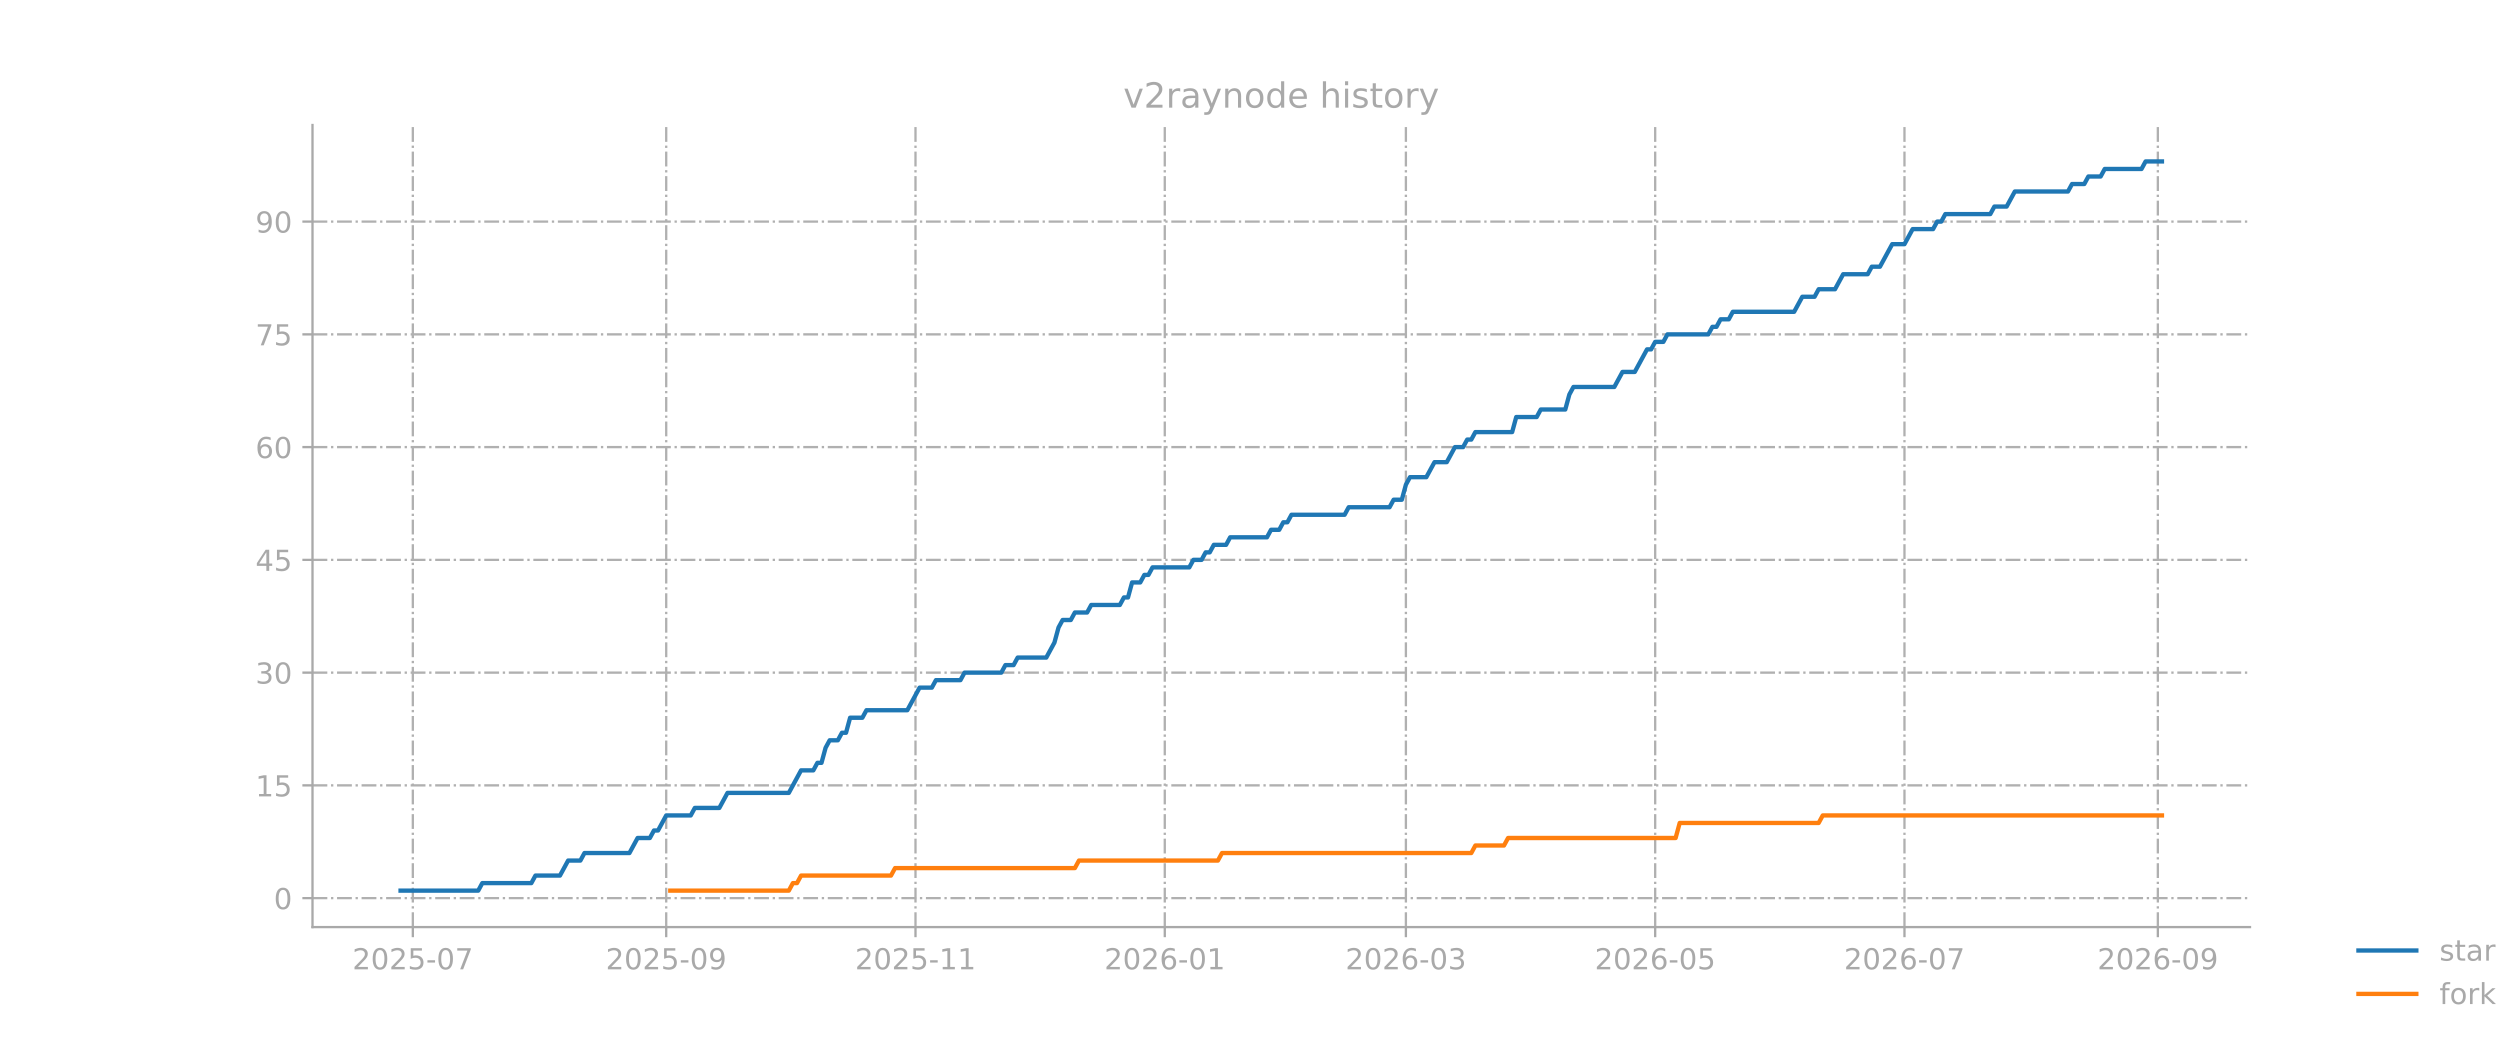
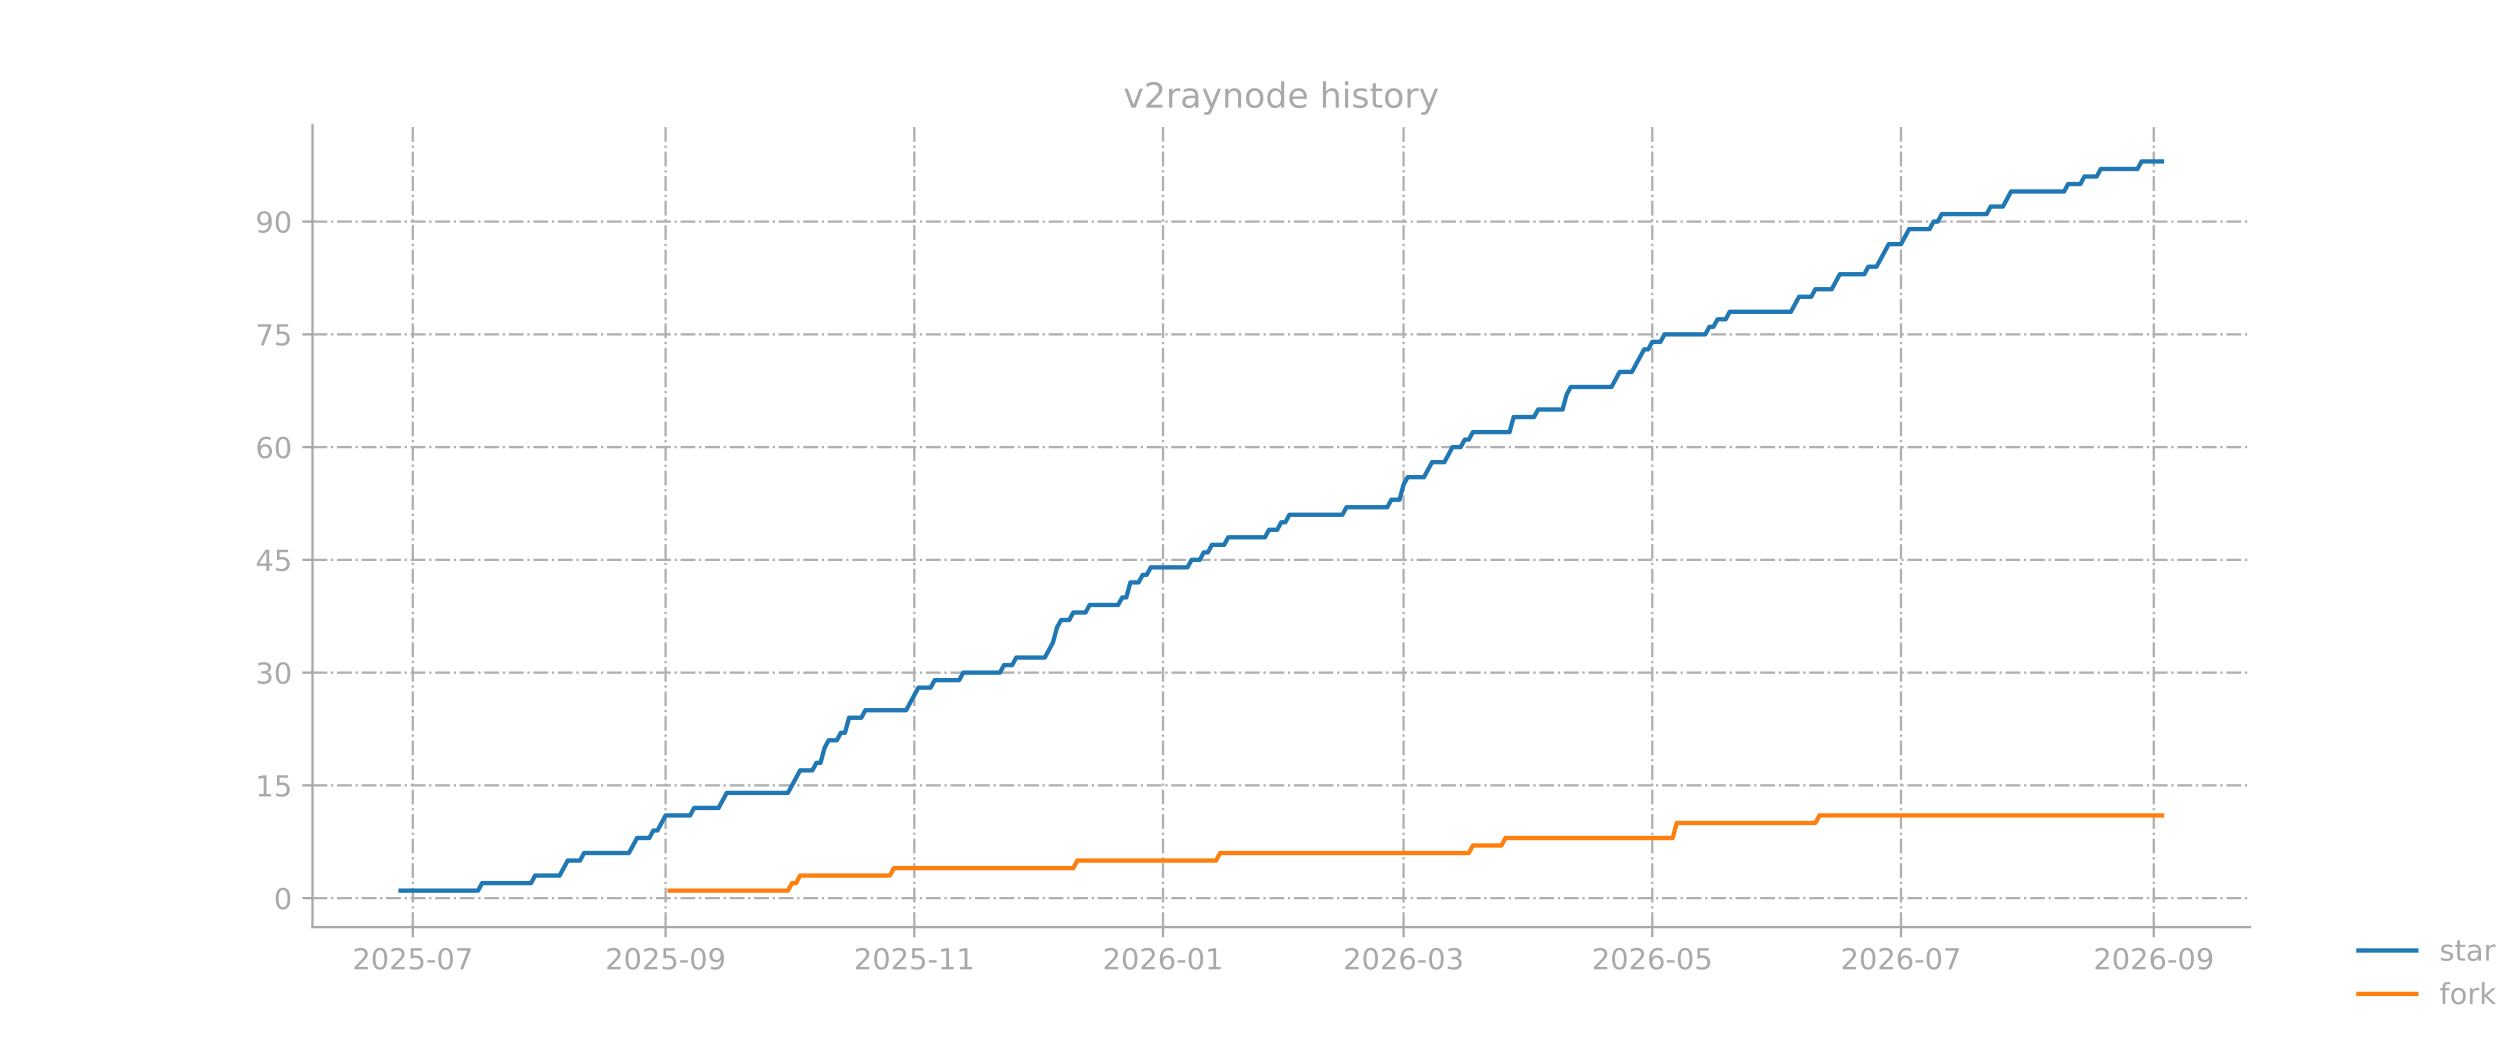
<svg xmlns="http://www.w3.org/2000/svg" xmlns:xlink="http://www.w3.org/1999/xlink" width="864pt" height="360pt" viewBox="0 0 864 360" version="1.1">
  <defs>
    <style type="text/css">*{stroke-linejoin: round; stroke-linecap: butt}</style>
  </defs>
  <g id="figure_1">
    <g id="patch_1">
      <path d="M 0 360  L 864 360  L 864 0  L 0 0  L 0 360  z " style="fill: none; opacity: 0" />
    </g>
    <g id="axes_1">
      <g id="patch_2">
        <path d="M 108 320.4  L 777.6 320.4  L 777.6 43.2  L 108 43.2  L 108 320.4  z " style="fill: none; opacity: 0" />
      </g>
      <g id="matplotlib.axis_1">
        <g id="xtick_1">
          <g id="line2d_1">
-             <path d="M 142.673 320.4  L 142.673 43.2  " clip-path="url(#p8e09c7c4e8)" style="fill: none; stroke-dasharray: 5.12,1.28,0.8,1.28; stroke-dashoffset: 0; stroke: #b0b0b0; stroke-width: 0.8" />
+             <path d="M 142.664 320.4  L 142.664 43.2  " clip-path="url(#p235f242f7b)" style="fill: none; stroke-dasharray: 5.12,1.28,0.8,1.28; stroke-dashoffset: 0; stroke: #b0b0b0; stroke-width: 0.8" />
          </g>
          <g id="line2d_2">
            <defs>
-               <path id="m0418ced5ad" d="M 0 0  L 0 3.5  " style="stroke: #a9a9a9; stroke-width: 0.8" />
+               <path id="m85b60928a5" d="M 0 0  L 0 3.5  " style="stroke: #a9a9a9; stroke-width: 0.8" />
            </defs>
            <g>
-               <use xlink:href="#m0418ced5ad" x="142.673" y="320.4" style="fill: #a9a9a9; stroke: #a9a9a9; stroke-width: 0.8" />
+               <use xlink:href="#m85b60928a5" x="142.664" y="320.4" style="fill: #a9a9a9; stroke: #a9a9a9; stroke-width: 0.8" />
            </g>
          </g>
          <g id="text_1">
-             <g style="fill: #a9a9a9" transform="translate(121.782 334.9977) scale(0.1 -0.1)">
+             <g style="fill: #a9a9a9" transform="translate(121.7722 334.9977) scale(0.1 -0.1)">
              <defs>
                <path id="DejaVuSans-15" d="M 1228 531  L 3431 531  L 3431 0  L 469 0  L 469 531  Q 828 903 1448 1529  Q 2069 2156 2228 2338  Q 2531 2678 2651 2914  Q 2772 3150 2772 3378  Q 2772 3750 2511 3984  Q 2250 4219 1831 4219  Q 1534 4219 1204 4116  Q 875 4013 500 3803  L 500 4441  Q 881 4594 1212 4672  Q 1544 4750 1819 4750  Q 2544 4750 2975 4387  Q 3406 4025 3406 3419  Q 3406 3131 3298 2873  Q 3191 2616 2906 2266  Q 2828 2175 2409 1742  Q 1991 1309 1228 531  z " transform="scale(0.015625)" />
                <path id="DejaVuSans-13" d="M 2034 4250  Q 1547 4250 1301 3770  Q 1056 3291 1056 2328  Q 1056 1369 1301 889  Q 1547 409 2034 409  Q 2525 409 2770 889  Q 3016 1369 3016 2328  Q 3016 3291 2770 3770  Q 2525 4250 2034 4250  z M 2034 4750  Q 2819 4750 3233 4129  Q 3647 3509 3647 2328  Q 3647 1150 3233 529  Q 2819 -91 2034 -91  Q 1250 -91 836 529  Q 422 1150 422 2328  Q 422 3509 836 4129  Q 1250 4750 2034 4750  z " transform="scale(0.015625)" />
                <path id="DejaVuSans-18" d="M 691 4666  L 3169 4666  L 3169 4134  L 1269 4134  L 1269 2991  Q 1406 3038 1543 3061  Q 1681 3084 1819 3084  Q 2600 3084 3056 2656  Q 3513 2228 3513 1497  Q 3513 744 3044 326  Q 2575 -91 1722 -91  Q 1428 -91 1123 -41  Q 819 9 494 109  L 494 744  Q 775 591 1075 516  Q 1375 441 1709 441  Q 2250 441 2565 725  Q 2881 1009 2881 1497  Q 2881 1984 2565 2268  Q 2250 2553 1709 2553  Q 1456 2553 1204 2497  Q 953 2441 691 2322  L 691 4666  z " transform="scale(0.015625)" />
                <path id="DejaVuSans-10" d="M 313 2009  L 1997 2009  L 1997 1497  L 313 1497  L 313 2009  z " transform="scale(0.015625)" />
                <path id="DejaVuSans-1a" d="M 525 4666  L 3525 4666  L 3525 4397  L 1831 0  L 1172 0  L 2766 4134  L 525 4134  L 525 4666  z " transform="scale(0.015625)" />
              </defs>
              <use xlink:href="#DejaVuSans-15" />
              <use xlink:href="#DejaVuSans-13" transform="translate(63.625 0)" />
              <use xlink:href="#DejaVuSans-15" transform="translate(127.25 0)" />
              <use xlink:href="#DejaVuSans-18" transform="translate(190.875 0)" />
              <use xlink:href="#DejaVuSans-10" transform="translate(254.5 0)" />
              <use xlink:href="#DejaVuSans-13" transform="translate(290.5781 0)" />
              <use xlink:href="#DejaVuSans-1a" transform="translate(354.2031 0)" />
            </g>
          </g>
        </g>
        <g id="xtick_2">
          <g id="line2d_3">
-             <path d="M 230.24 320.4  L 230.24 43.2  " clip-path="url(#p8e09c7c4e8)" style="fill: none; stroke-dasharray: 5.12,1.28,0.8,1.28; stroke-dashoffset: 0; stroke: #b0b0b0; stroke-width: 0.8" />
+             <path d="M 230.027 320.4  L 230.027 43.2  " clip-path="url(#p235f242f7b)" style="fill: none; stroke-dasharray: 5.12,1.28,0.8,1.28; stroke-dashoffset: 0; stroke: #b0b0b0; stroke-width: 0.8" />
          </g>
          <g id="line2d_4">
            <g>
-               <use xlink:href="#m0418ced5ad" x="230.24" y="320.4" style="fill: #a9a9a9; stroke: #a9a9a9; stroke-width: 0.8" />
+               <use xlink:href="#m85b60928a5" x="230.027" y="320.4" style="fill: #a9a9a9; stroke: #a9a9a9; stroke-width: 0.8" />
            </g>
          </g>
          <g id="text_2">
-             <g style="fill: #a9a9a9" transform="translate(209.3484 334.9977) scale(0.1 -0.1)">
+             <g style="fill: #a9a9a9" transform="translate(209.1359 334.9977) scale(0.1 -0.1)">
              <defs>
                <path id="DejaVuSans-1c" d="M 703 97  L 703 672  Q 941 559 1184 500  Q 1428 441 1663 441  Q 2288 441 2617 861  Q 2947 1281 2994 2138  Q 2813 1869 2534 1725  Q 2256 1581 1919 1581  Q 1219 1581 811 2004  Q 403 2428 403 3163  Q 403 3881 828 4315  Q 1253 4750 1959 4750  Q 2769 4750 3195 4129  Q 3622 3509 3622 2328  Q 3622 1225 3098 567  Q 2575 -91 1691 -91  Q 1453 -91 1209 -44  Q 966 3 703 97  z M 1959 2075  Q 2384 2075 2632 2365  Q 2881 2656 2881 3163  Q 2881 3666 2632 3958  Q 2384 4250 1959 4250  Q 1534 4250 1286 3958  Q 1038 3666 1038 3163  Q 1038 2656 1286 2365  Q 1534 2075 1959 2075  z " transform="scale(0.015625)" />
              </defs>
              <use xlink:href="#DejaVuSans-15" />
              <use xlink:href="#DejaVuSans-13" transform="translate(63.625 0)" />
              <use xlink:href="#DejaVuSans-15" transform="translate(127.25 0)" />
              <use xlink:href="#DejaVuSans-18" transform="translate(190.875 0)" />
              <use xlink:href="#DejaVuSans-10" transform="translate(254.5 0)" />
              <use xlink:href="#DejaVuSans-13" transform="translate(290.5781 0)" />
              <use xlink:href="#DejaVuSans-1c" transform="translate(354.2031 0)" />
            </g>
          </g>
        </g>
        <g id="xtick_3">
          <g id="line2d_5">
-             <path d="M 316.394 320.4  L 316.394 43.2  " clip-path="url(#p8e09c7c4e8)" style="fill: none; stroke-dasharray: 5.12,1.28,0.8,1.28; stroke-dashoffset: 0; stroke: #b0b0b0; stroke-width: 0.8" />
+             <path d="M 315.982 320.4  L 315.982 43.2  " clip-path="url(#p235f242f7b)" style="fill: none; stroke-dasharray: 5.12,1.28,0.8,1.28; stroke-dashoffset: 0; stroke: #b0b0b0; stroke-width: 0.8" />
          </g>
          <g id="line2d_6">
            <g>
-               <use xlink:href="#m0418ced5ad" x="316.394" y="320.4" style="fill: #a9a9a9; stroke: #a9a9a9; stroke-width: 0.8" />
+               <use xlink:href="#m85b60928a5" x="315.982" y="320.4" style="fill: #a9a9a9; stroke: #a9a9a9; stroke-width: 0.8" />
            </g>
          </g>
          <g id="text_3">
-             <g style="fill: #a9a9a9" transform="translate(295.5023 334.9977) scale(0.1 -0.1)">
+             <g style="fill: #a9a9a9" transform="translate(295.0904 334.9977) scale(0.1 -0.1)">
              <defs>
                <path id="DejaVuSans-14" d="M 794 531  L 1825 531  L 1825 4091  L 703 3866  L 703 4441  L 1819 4666  L 2450 4666  L 2450 531  L 3481 531  L 3481 0  L 794 0  L 794 531  z " transform="scale(0.015625)" />
              </defs>
              <use xlink:href="#DejaVuSans-15" />
              <use xlink:href="#DejaVuSans-13" transform="translate(63.625 0)" />
              <use xlink:href="#DejaVuSans-15" transform="translate(127.25 0)" />
              <use xlink:href="#DejaVuSans-18" transform="translate(190.875 0)" />
              <use xlink:href="#DejaVuSans-10" transform="translate(254.5 0)" />
              <use xlink:href="#DejaVuSans-14" transform="translate(290.5781 0)" />
              <use xlink:href="#DejaVuSans-14" transform="translate(354.2031 0)" />
            </g>
          </g>
        </g>
        <g id="xtick_4">
          <g id="line2d_7">
-             <path d="M 402.548 320.4  L 402.548 43.2  " clip-path="url(#p8e09c7c4e8)" style="fill: none; stroke-dasharray: 5.12,1.28,0.8,1.28; stroke-dashoffset: 0; stroke: #b0b0b0; stroke-width: 0.8" />
+             <path d="M 401.936 320.4  L 401.936 43.2  " clip-path="url(#p235f242f7b)" style="fill: none; stroke-dasharray: 5.12,1.28,0.8,1.28; stroke-dashoffset: 0; stroke: #b0b0b0; stroke-width: 0.8" />
          </g>
          <g id="line2d_8">
            <g>
-               <use xlink:href="#m0418ced5ad" x="402.548" y="320.4" style="fill: #a9a9a9; stroke: #a9a9a9; stroke-width: 0.8" />
+               <use xlink:href="#m85b60928a5" x="401.936" y="320.4" style="fill: #a9a9a9; stroke: #a9a9a9; stroke-width: 0.8" />
            </g>
          </g>
          <g id="text_4">
-             <g style="fill: #a9a9a9" transform="translate(381.6563 334.9977) scale(0.1 -0.1)">
+             <g style="fill: #a9a9a9" transform="translate(381.045 334.9977) scale(0.1 -0.1)">
              <defs>
                <path id="DejaVuSans-19" d="M 2113 2584  Q 1688 2584 1439 2293  Q 1191 2003 1191 1497  Q 1191 994 1439 701  Q 1688 409 2113 409  Q 2538 409 2786 701  Q 3034 994 3034 1497  Q 3034 2003 2786 2293  Q 2538 2584 2113 2584  z M 3366 4563  L 3366 3988  Q 3128 4100 2886 4159  Q 2644 4219 2406 4219  Q 1781 4219 1451 3797  Q 1122 3375 1075 2522  Q 1259 2794 1537 2939  Q 1816 3084 2150 3084  Q 2853 3084 3261 2657  Q 3669 2231 3669 1497  Q 3669 778 3244 343  Q 2819 -91 2113 -91  Q 1303 -91 875 529  Q 447 1150 447 2328  Q 447 3434 972 4092  Q 1497 4750 2381 4750  Q 2619 4750 2861 4703  Q 3103 4656 3366 4563  z " transform="scale(0.015625)" />
              </defs>
              <use xlink:href="#DejaVuSans-15" />
              <use xlink:href="#DejaVuSans-13" transform="translate(63.625 0)" />
              <use xlink:href="#DejaVuSans-15" transform="translate(127.25 0)" />
              <use xlink:href="#DejaVuSans-19" transform="translate(190.875 0)" />
              <use xlink:href="#DejaVuSans-10" transform="translate(254.5 0)" />
              <use xlink:href="#DejaVuSans-13" transform="translate(290.5781 0)" />
              <use xlink:href="#DejaVuSans-14" transform="translate(354.2031 0)" />
            </g>
          </g>
        </g>
        <g id="xtick_5">
          <g id="line2d_9">
-             <path d="M 485.877 320.4  L 485.877 43.2  " clip-path="url(#p8e09c7c4e8)" style="fill: none; stroke-dasharray: 5.12,1.28,0.8,1.28; stroke-dashoffset: 0; stroke: #b0b0b0; stroke-width: 0.8" />
+             <path d="M 485.073 320.4  L 485.073 43.2  " clip-path="url(#p235f242f7b)" style="fill: none; stroke-dasharray: 5.12,1.28,0.8,1.28; stroke-dashoffset: 0; stroke: #b0b0b0; stroke-width: 0.8" />
          </g>
          <g id="line2d_10">
            <g>
-               <use xlink:href="#m0418ced5ad" x="485.877" y="320.4" style="fill: #a9a9a9; stroke: #a9a9a9; stroke-width: 0.8" />
+               <use xlink:href="#m85b60928a5" x="485.073" y="320.4" style="fill: #a9a9a9; stroke: #a9a9a9; stroke-width: 0.8" />
            </g>
          </g>
          <g id="text_5">
-             <g style="fill: #a9a9a9" transform="translate(464.9856 334.9977) scale(0.1 -0.1)">
+             <g style="fill: #a9a9a9" transform="translate(464.1813 334.9977) scale(0.1 -0.1)">
              <defs>
                <path id="DejaVuSans-16" d="M 2597 2516  Q 3050 2419 3304 2112  Q 3559 1806 3559 1356  Q 3559 666 3084 287  Q 2609 -91 1734 -91  Q 1441 -91 1130 -33  Q 819 25 488 141  L 488 750  Q 750 597 1062 519  Q 1375 441 1716 441  Q 2309 441 2620 675  Q 2931 909 2931 1356  Q 2931 1769 2642 2001  Q 2353 2234 1838 2234  L 1294 2234  L 1294 2753  L 1863 2753  Q 2328 2753 2575 2939  Q 2822 3125 2822 3475  Q 2822 3834 2567 4026  Q 2313 4219 1838 4219  Q 1578 4219 1281 4162  Q 984 4106 628 3988  L 628 4550  Q 988 4650 1302 4700  Q 1616 4750 1894 4750  Q 2613 4750 3031 4423  Q 3450 4097 3450 3541  Q 3450 3153 3228 2886  Q 3006 2619 2597 2516  z " transform="scale(0.015625)" />
              </defs>
              <use xlink:href="#DejaVuSans-15" />
              <use xlink:href="#DejaVuSans-13" transform="translate(63.625 0)" />
              <use xlink:href="#DejaVuSans-15" transform="translate(127.25 0)" />
              <use xlink:href="#DejaVuSans-19" transform="translate(190.875 0)" />
              <use xlink:href="#DejaVuSans-10" transform="translate(254.5 0)" />
              <use xlink:href="#DejaVuSans-13" transform="translate(290.5781 0)" />
              <use xlink:href="#DejaVuSans-16" transform="translate(354.2031 0)" />
            </g>
          </g>
        </g>
        <g id="xtick_6">
          <g id="line2d_11">
-             <path d="M 572.031 320.4  L 572.031 43.2  " clip-path="url(#p8e09c7c4e8)" style="fill: none; stroke-dasharray: 5.12,1.28,0.8,1.28; stroke-dashoffset: 0; stroke: #b0b0b0; stroke-width: 0.8" />
+             <path d="M 571.027 320.4  L 571.027 43.2  " clip-path="url(#p235f242f7b)" style="fill: none; stroke-dasharray: 5.12,1.28,0.8,1.28; stroke-dashoffset: 0; stroke: #b0b0b0; stroke-width: 0.8" />
          </g>
          <g id="line2d_12">
            <g>
-               <use xlink:href="#m0418ced5ad" x="572.031" y="320.4" style="fill: #a9a9a9; stroke: #a9a9a9; stroke-width: 0.8" />
+               <use xlink:href="#m85b60928a5" x="571.027" y="320.4" style="fill: #a9a9a9; stroke: #a9a9a9; stroke-width: 0.8" />
            </g>
          </g>
          <g id="text_6">
-             <g style="fill: #a9a9a9" transform="translate(551.1396 334.9977) scale(0.1 -0.1)">
+             <g style="fill: #a9a9a9" transform="translate(550.1359 334.9977) scale(0.1 -0.1)">
              <use xlink:href="#DejaVuSans-15" />
              <use xlink:href="#DejaVuSans-13" transform="translate(63.625 0)" />
              <use xlink:href="#DejaVuSans-15" transform="translate(127.25 0)" />
              <use xlink:href="#DejaVuSans-19" transform="translate(190.875 0)" />
              <use xlink:href="#DejaVuSans-10" transform="translate(254.5 0)" />
              <use xlink:href="#DejaVuSans-13" transform="translate(290.5781 0)" />
              <use xlink:href="#DejaVuSans-18" transform="translate(354.2031 0)" />
            </g>
          </g>
        </g>
        <g id="xtick_7">
          <g id="line2d_13">
-             <path d="M 658.185 320.4  L 658.185 43.2  " clip-path="url(#p8e09c7c4e8)" style="fill: none; stroke-dasharray: 5.12,1.28,0.8,1.28; stroke-dashoffset: 0; stroke: #b0b0b0; stroke-width: 0.8" />
+             <path d="M 656.982 320.4  L 656.982 43.2  " clip-path="url(#p235f242f7b)" style="fill: none; stroke-dasharray: 5.12,1.28,0.8,1.28; stroke-dashoffset: 0; stroke: #b0b0b0; stroke-width: 0.8" />
          </g>
          <g id="line2d_14">
            <g>
-               <use xlink:href="#m0418ced5ad" x="658.185" y="320.4" style="fill: #a9a9a9; stroke: #a9a9a9; stroke-width: 0.8" />
+               <use xlink:href="#m85b60928a5" x="656.982" y="320.4" style="fill: #a9a9a9; stroke: #a9a9a9; stroke-width: 0.8" />
            </g>
          </g>
          <g id="text_7">
-             <g style="fill: #a9a9a9" transform="translate(637.2935 334.9977) scale(0.1 -0.1)">
+             <g style="fill: #a9a9a9" transform="translate(636.0904 334.9977) scale(0.1 -0.1)">
              <use xlink:href="#DejaVuSans-15" />
              <use xlink:href="#DejaVuSans-13" transform="translate(63.625 0)" />
              <use xlink:href="#DejaVuSans-15" transform="translate(127.25 0)" />
              <use xlink:href="#DejaVuSans-19" transform="translate(190.875 0)" />
              <use xlink:href="#DejaVuSans-10" transform="translate(254.5 0)" />
              <use xlink:href="#DejaVuSans-13" transform="translate(290.5781 0)" />
              <use xlink:href="#DejaVuSans-1a" transform="translate(354.2031 0)" />
            </g>
          </g>
        </g>
        <g id="xtick_8">
          <g id="line2d_15">
-             <path d="M 745.751 320.4  L 745.751 43.2  " clip-path="url(#p8e09c7c4e8)" style="fill: none; stroke-dasharray: 5.12,1.28,0.8,1.28; stroke-dashoffset: 0; stroke: #b0b0b0; stroke-width: 0.8" />
+             <path d="M 744.345 320.4  L 744.345 43.2  " clip-path="url(#p235f242f7b)" style="fill: none; stroke-dasharray: 5.12,1.28,0.8,1.28; stroke-dashoffset: 0; stroke: #b0b0b0; stroke-width: 0.8" />
          </g>
          <g id="line2d_16">
            <g>
-               <use xlink:href="#m0418ced5ad" x="745.751" y="320.4" style="fill: #a9a9a9; stroke: #a9a9a9; stroke-width: 0.8" />
+               <use xlink:href="#m85b60928a5" x="744.345" y="320.4" style="fill: #a9a9a9; stroke: #a9a9a9; stroke-width: 0.8" />
            </g>
          </g>
          <g id="text_8">
-             <g style="fill: #a9a9a9" transform="translate(724.8599 334.9977) scale(0.1 -0.1)">
+             <g style="fill: #a9a9a9" transform="translate(723.454 334.9977) scale(0.1 -0.1)">
              <use xlink:href="#DejaVuSans-15" />
              <use xlink:href="#DejaVuSans-13" transform="translate(63.625 0)" />
              <use xlink:href="#DejaVuSans-15" transform="translate(127.25 0)" />
              <use xlink:href="#DejaVuSans-19" transform="translate(190.875 0)" />
              <use xlink:href="#DejaVuSans-10" transform="translate(254.5 0)" />
              <use xlink:href="#DejaVuSans-13" transform="translate(290.5781 0)" />
              <use xlink:href="#DejaVuSans-1c" transform="translate(354.2031 0)" />
            </g>
          </g>
        </g>
      </g>
      <g id="matplotlib.axis_2">
        <g id="ytick_1">
          <g id="line2d_17">
-             <path d="M 108 310.398  L 777.6 310.398  " clip-path="url(#p8e09c7c4e8)" style="fill: none; stroke-dasharray: 5.12,1.28,0.8,1.28; stroke-dashoffset: 0; stroke: #b0b0b0; stroke-width: 0.8" />
+             <path d="M 108 310.398  L 777.6 310.398  " clip-path="url(#p235f242f7b)" style="fill: none; stroke-dasharray: 5.12,1.28,0.8,1.28; stroke-dashoffset: 0; stroke: #b0b0b0; stroke-width: 0.8" />
          </g>
          <g id="line2d_18">
            <defs>
-               <path id="mcb810e36c4" d="M 0 0  L -3.5 0  " style="stroke: #a9a9a9; stroke-width: 0.8" />
+               <path id="me2b3b39e5b" d="M 0 0  L -3.5 0  " style="stroke: #a9a9a9; stroke-width: 0.8" />
            </defs>
            <g>
-               <use xlink:href="#mcb810e36c4" x="108" y="310.398" style="fill: #a9a9a9; stroke: #a9a9a9; stroke-width: 0.8" />
+               <use xlink:href="#me2b3b39e5b" x="108" y="310.398" style="fill: #a9a9a9; stroke: #a9a9a9; stroke-width: 0.8" />
            </g>
          </g>
          <g id="text_9">
            <g style="fill: #a9a9a9" transform="translate(94.6375 314.1968) scale(0.1 -0.1)">
              <use xlink:href="#DejaVuSans-13" />
            </g>
          </g>
        </g>
        <g id="ytick_2">
          <g id="line2d_19">
-             <path d="M 108 271.429  L 777.6 271.429  " clip-path="url(#p8e09c7c4e8)" style="fill: none; stroke-dasharray: 5.12,1.28,0.8,1.28; stroke-dashoffset: 0; stroke: #b0b0b0; stroke-width: 0.8" />
+             <path d="M 108 271.429  L 777.6 271.429  " clip-path="url(#p235f242f7b)" style="fill: none; stroke-dasharray: 5.12,1.28,0.8,1.28; stroke-dashoffset: 0; stroke: #b0b0b0; stroke-width: 0.8" />
          </g>
          <g id="line2d_20">
            <g>
-               <use xlink:href="#mcb810e36c4" x="108" y="271.429" style="fill: #a9a9a9; stroke: #a9a9a9; stroke-width: 0.8" />
+               <use xlink:href="#me2b3b39e5b" x="108" y="271.429" style="fill: #a9a9a9; stroke: #a9a9a9; stroke-width: 0.8" />
            </g>
          </g>
          <g id="text_10">
            <g style="fill: #a9a9a9" transform="translate(88.275 275.2277) scale(0.1 -0.1)">
              <use xlink:href="#DejaVuSans-14" />
              <use xlink:href="#DejaVuSans-18" transform="translate(63.625 0)" />
            </g>
          </g>
        </g>
        <g id="ytick_3">
          <g id="line2d_21">
-             <path d="M 108 232.46  L 777.6 232.46  " clip-path="url(#p8e09c7c4e8)" style="fill: none; stroke-dasharray: 5.12,1.28,0.8,1.28; stroke-dashoffset: 0; stroke: #b0b0b0; stroke-width: 0.8" />
+             <path d="M 108 232.46  L 777.6 232.46  " clip-path="url(#p235f242f7b)" style="fill: none; stroke-dasharray: 5.12,1.28,0.8,1.28; stroke-dashoffset: 0; stroke: #b0b0b0; stroke-width: 0.8" />
          </g>
          <g id="line2d_22">
            <g>
-               <use xlink:href="#mcb810e36c4" x="108" y="232.46" style="fill: #a9a9a9; stroke: #a9a9a9; stroke-width: 0.8" />
+               <use xlink:href="#me2b3b39e5b" x="108" y="232.46" style="fill: #a9a9a9; stroke: #a9a9a9; stroke-width: 0.8" />
            </g>
          </g>
          <g id="text_11">
            <g style="fill: #a9a9a9" transform="translate(88.275 236.2586) scale(0.1 -0.1)">
              <use xlink:href="#DejaVuSans-16" />
              <use xlink:href="#DejaVuSans-13" transform="translate(63.625 0)" />
            </g>
          </g>
        </g>
        <g id="ytick_4">
          <g id="line2d_23">
-             <path d="M 108 193.491  L 777.6 193.491  " clip-path="url(#p8e09c7c4e8)" style="fill: none; stroke-dasharray: 5.12,1.28,0.8,1.28; stroke-dashoffset: 0; stroke: #b0b0b0; stroke-width: 0.8" />
+             <path d="M 108 193.491  L 777.6 193.491  " clip-path="url(#p235f242f7b)" style="fill: none; stroke-dasharray: 5.12,1.28,0.8,1.28; stroke-dashoffset: 0; stroke: #b0b0b0; stroke-width: 0.8" />
          </g>
          <g id="line2d_24">
            <g>
-               <use xlink:href="#mcb810e36c4" x="108" y="193.491" style="fill: #a9a9a9; stroke: #a9a9a9; stroke-width: 0.8" />
+               <use xlink:href="#me2b3b39e5b" x="108" y="193.491" style="fill: #a9a9a9; stroke: #a9a9a9; stroke-width: 0.8" />
            </g>
          </g>
          <g id="text_12">
            <g style="fill: #a9a9a9" transform="translate(88.275 197.2895) scale(0.1 -0.1)">
              <defs>
                <path id="DejaVuSans-17" d="M 2419 4116  L 825 1625  L 2419 1625  L 2419 4116  z M 2253 4666  L 3047 4666  L 3047 1625  L 3713 1625  L 3713 1100  L 3047 1100  L 3047 0  L 2419 0  L 2419 1100  L 313 1100  L 313 1709  L 2253 4666  z " transform="scale(0.015625)" />
              </defs>
              <use xlink:href="#DejaVuSans-17" />
              <use xlink:href="#DejaVuSans-18" transform="translate(63.625 0)" />
            </g>
          </g>
        </g>
        <g id="ytick_5">
          <g id="line2d_25">
-             <path d="M 108 154.522  L 777.6 154.522  " clip-path="url(#p8e09c7c4e8)" style="fill: none; stroke-dasharray: 5.12,1.28,0.8,1.28; stroke-dashoffset: 0; stroke: #b0b0b0; stroke-width: 0.8" />
+             <path d="M 108 154.522  L 777.6 154.522  " clip-path="url(#p235f242f7b)" style="fill: none; stroke-dasharray: 5.12,1.28,0.8,1.28; stroke-dashoffset: 0; stroke: #b0b0b0; stroke-width: 0.8" />
          </g>
          <g id="line2d_26">
            <g>
-               <use xlink:href="#mcb810e36c4" x="108" y="154.522" style="fill: #a9a9a9; stroke: #a9a9a9; stroke-width: 0.8" />
+               <use xlink:href="#me2b3b39e5b" x="108" y="154.522" style="fill: #a9a9a9; stroke: #a9a9a9; stroke-width: 0.8" />
            </g>
          </g>
          <g id="text_13">
            <g style="fill: #a9a9a9" transform="translate(88.275 158.3205) scale(0.1 -0.1)">
              <use xlink:href="#DejaVuSans-19" />
              <use xlink:href="#DejaVuSans-13" transform="translate(63.625 0)" />
            </g>
          </g>
        </g>
        <g id="ytick_6">
          <g id="line2d_27">
-             <path d="M 108 115.553  L 777.6 115.553  " clip-path="url(#p8e09c7c4e8)" style="fill: none; stroke-dasharray: 5.12,1.28,0.8,1.28; stroke-dashoffset: 0; stroke: #b0b0b0; stroke-width: 0.8" />
+             <path d="M 108 115.553  L 777.6 115.553  " clip-path="url(#p235f242f7b)" style="fill: none; stroke-dasharray: 5.12,1.28,0.8,1.28; stroke-dashoffset: 0; stroke: #b0b0b0; stroke-width: 0.8" />
          </g>
          <g id="line2d_28">
            <g>
-               <use xlink:href="#mcb810e36c4" x="108" y="115.553" style="fill: #a9a9a9; stroke: #a9a9a9; stroke-width: 0.8" />
+               <use xlink:href="#me2b3b39e5b" x="108" y="115.553" style="fill: #a9a9a9; stroke: #a9a9a9; stroke-width: 0.8" />
            </g>
          </g>
          <g id="text_14">
            <g style="fill: #a9a9a9" transform="translate(88.275 119.3514) scale(0.1 -0.1)">
              <use xlink:href="#DejaVuSans-1a" />
              <use xlink:href="#DejaVuSans-18" transform="translate(63.625 0)" />
            </g>
          </g>
        </g>
        <g id="ytick_7">
          <g id="line2d_29">
-             <path d="M 108 76.584  L 777.6 76.584  " clip-path="url(#p8e09c7c4e8)" style="fill: none; stroke-dasharray: 5.12,1.28,0.8,1.28; stroke-dashoffset: 0; stroke: #b0b0b0; stroke-width: 0.8" />
+             <path d="M 108 76.584  L 777.6 76.584  " clip-path="url(#p235f242f7b)" style="fill: none; stroke-dasharray: 5.12,1.28,0.8,1.28; stroke-dashoffset: 0; stroke: #b0b0b0; stroke-width: 0.8" />
          </g>
          <g id="line2d_30">
            <g>
-               <use xlink:href="#mcb810e36c4" x="108" y="76.584" style="fill: #a9a9a9; stroke: #a9a9a9; stroke-width: 0.8" />
+               <use xlink:href="#me2b3b39e5b" x="108" y="76.584" style="fill: #a9a9a9; stroke: #a9a9a9; stroke-width: 0.8" />
            </g>
          </g>
          <g id="text_15">
            <g style="fill: #a9a9a9" transform="translate(88.275 80.38233) scale(0.1 -0.1)">
              <use xlink:href="#DejaVuSans-1c" />
              <use xlink:href="#DejaVuSans-13" transform="translate(63.625 0)" />
            </g>
          </g>
        </g>
      </g>
      <g id="line2d_31">
-         <path d="M 138.436 307.8  L 165.271 307.8  L 166.684 305.202  L 183.632 305.202  L 185.044 302.604  L 193.518 302.604  L 196.343 297.408  L 200.58 297.408  L 201.993 294.81  L 217.529 294.81  L 220.353 289.614  L 224.59 289.614  L 226.003 287.016  L 227.415 287.016  L 230.24 281.821  L 238.714 281.821  L 240.126 279.223  L 248.6 279.223  L 251.425 274.027  L 272.611 274.027  L 276.848 266.233  L 281.085 266.233  L 282.497 263.635  L 283.909 263.635  L 285.322 258.439  L 286.734 255.841  L 289.559 255.841  L 290.971 253.243  L 292.384 253.243  L 293.796 248.047  L 298.033 248.047  L 299.445 245.449  L 313.569 245.449  L 317.806 237.656  L 322.043 237.656  L 323.456 235.058  L 331.93 235.058  L 333.342 232.46  L 346.053 232.46  L 347.466 229.862  L 350.29 229.862  L 351.703 227.264  L 361.589 227.264  L 364.414 222.068  L 365.826 216.872  L 367.239 214.274  L 370.063 214.274  L 371.476 211.676  L 375.713 211.676  L 377.125 209.078  L 387.012 209.078  L 388.424 206.48  L 389.836 206.48  L 391.249 201.285  L 394.074 201.285  L 395.486 198.687  L 396.898 198.687  L 398.311 196.089  L 411.022 196.089  L 412.434 193.491  L 415.259 193.491  L 416.671 190.893  L 418.084 190.893  L 419.496 188.295  L 423.733 188.295  L 425.145 185.697  L 437.857 185.697  L 439.269 183.099  L 442.094 183.099  L 443.506 180.501  L 444.919 180.501  L 446.331 177.903  L 464.692 177.903  L 466.104 175.305  L 480.228 175.305  L 481.64 172.707  L 484.465 172.707  L 485.877 167.511  L 487.289 164.913  L 492.939 164.913  L 495.764 159.718  L 500.001 159.718  L 502.825 154.522  L 505.65 154.522  L 507.062 151.924  L 508.475 151.924  L 509.887 149.326  L 522.598 149.326  L 524.011 144.13  L 531.073 144.13  L 532.485 141.532  L 540.959 141.532  L 542.371 136.336  L 543.784 133.738  L 557.907 133.738  L 560.732 128.542  L 564.969 128.542  L 569.206 120.748  L 570.619 120.748  L 572.031 118.151  L 574.856 118.151  L 576.268 115.553  L 590.392 115.553  L 591.804 112.955  L 593.216 112.955  L 594.629 110.357  L 597.453 110.357  L 598.866 107.759  L 620.051 107.759  L 622.876 102.563  L 627.113 102.563  L 628.525 99.965  L 634.175 99.965  L 637 94.769  L 645.474 94.769  L 646.886 92.171  L 649.711 92.171  L 653.948 84.377  L 658.185 84.377  L 661.01 79.181  L 668.071 79.181  L 669.484 76.584  L 670.896 76.584  L 672.309 73.986  L 687.845 73.986  L 689.257 71.388  L 693.494 71.388  L 696.319 66.192  L 714.679 66.192  L 716.092 63.594  L 720.329 63.594  L 721.741 60.996  L 725.978 60.996  L 727.391 58.398  L 740.102 58.398  L 741.514 55.8  L 747.164 55.8  L 747.164 55.8  " clip-path="url(#p8e09c7c4e8)" style="fill: none; stroke: #1f77b4; stroke-width: 1.5; stroke-linecap: square" />
+         <path d="M 138.436 307.8  L 165.209 307.8  L 166.618 305.202  L 183.527 305.202  L 184.936 302.604  L 193.391 302.604  L 196.209 297.408  L 200.436 297.408  L 201.845 294.81  L 217.345 294.81  L 220.164 289.614  L 224.391 289.614  L 225.8 287.016  L 227.209 287.016  L 230.027 281.821  L 238.482 281.821  L 239.891 279.223  L 248.345 279.223  L 251.164 274.027  L 272.3 274.027  L 276.527 266.233  L 280.755 266.233  L 282.164 263.635  L 283.573 263.635  L 284.982 258.439  L 286.391 255.841  L 289.209 255.841  L 290.618 253.243  L 292.027 253.243  L 293.436 248.047  L 297.664 248.047  L 299.073 245.449  L 313.164 245.449  L 317.391 237.656  L 321.618 237.656  L 323.027 235.058  L 331.482 235.058  L 332.891 232.46  L 345.573 232.46  L 346.982 229.862  L 349.8 229.862  L 351.209 227.264  L 361.073 227.264  L 363.891 222.068  L 365.3 216.872  L 366.709 214.274  L 369.527 214.274  L 370.936 211.676  L 375.164 211.676  L 376.573 209.078  L 386.436 209.078  L 387.845 206.48  L 389.255 206.48  L 390.664 201.285  L 393.482 201.285  L 394.891 198.687  L 396.3 198.687  L 397.709 196.089  L 410.391 196.089  L 411.8 193.491  L 414.618 193.491  L 416.027 190.893  L 417.436 190.893  L 418.845 188.295  L 423.073 188.295  L 424.482 185.697  L 437.164 185.697  L 438.573 183.099  L 441.391 183.099  L 442.8 180.501  L 444.209 180.501  L 445.618 177.903  L 463.936 177.903  L 465.345 175.305  L 479.436 175.305  L 480.845 172.707  L 483.664 172.707  L 485.073 167.511  L 486.482 164.913  L 492.118 164.913  L 494.936 159.718  L 499.164 159.718  L 501.982 154.522  L 504.8 154.522  L 506.209 151.924  L 507.618 151.924  L 509.027 149.326  L 521.709 149.326  L 523.118 144.13  L 530.164 144.13  L 531.573 141.532  L 540.027 141.532  L 541.436 136.336  L 542.845 133.738  L 556.936 133.738  L 559.755 128.542  L 563.982 128.542  L 568.209 120.748  L 569.618 120.748  L 571.027 118.151  L 573.845 118.151  L 575.255 115.553  L 589.345 115.553  L 590.755 112.955  L 592.164 112.955  L 593.573 110.357  L 596.391 110.357  L 597.8 107.759  L 618.936 107.759  L 621.755 102.563  L 625.982 102.563  L 627.391 99.965  L 633.027 99.965  L 635.845 94.769  L 644.3 94.769  L 645.709 92.171  L 648.527 92.171  L 652.755 84.377  L 656.982 84.377  L 659.8 79.181  L 666.845 79.181  L 668.255 76.584  L 669.664 76.584  L 671.073 73.986  L 686.573 73.986  L 687.982 71.388  L 692.209 71.388  L 695.027 66.192  L 713.345 66.192  L 714.755 63.594  L 718.982 63.594  L 720.391 60.996  L 724.618 60.996  L 726.027 58.398  L 738.709 58.398  L 740.118 55.8  L 747.164 55.8  L 747.164 55.8  " clip-path="url(#p235f242f7b)" style="fill: none; stroke: #1f77b4; stroke-width: 1.5; stroke-linecap: square" />
      </g>
      <g id="line2d_32">
-         <path d="M 231.652 307.8  L 272.611 307.8  L 274.023 305.202  L 275.435 305.202  L 276.848 302.604  L 307.92 302.604  L 309.332 300.006  L 371.476 300.006  L 372.888 297.408  L 420.908 297.408  L 422.321 294.81  L 508.475 294.81  L 509.887 292.212  L 519.774 292.212  L 521.186 289.614  L 579.093 289.614  L 580.505 284.419  L 628.525 284.419  L 629.938 281.821  L 747.164 281.821  L 747.164 281.821  " clip-path="url(#p8e09c7c4e8)" style="fill: none; stroke: #ff7f0e; stroke-width: 1.5; stroke-linecap: square" />
+         <path d="M 231.436 307.8  L 272.3 307.8  L 273.709 305.202  L 275.118 305.202  L 276.527 302.604  L 307.527 302.604  L 308.936 300.006  L 370.936 300.006  L 372.345 297.408  L 420.255 297.408  L 421.664 294.81  L 507.618 294.81  L 509.027 292.212  L 518.891 292.212  L 520.3 289.614  L 578.073 289.614  L 579.482 284.419  L 627.391 284.419  L 628.8 281.821  L 747.164 281.821  L 747.164 281.821  " clip-path="url(#p235f242f7b)" style="fill: none; stroke: #ff7f0e; stroke-width: 1.5; stroke-linecap: square" />
      </g>
      <g id="patch_3">
        <path d="M 108 320.4  L 108 43.2  " style="fill: none; stroke: #a9a9a9; stroke-width: 0.8; stroke-linejoin: miter; stroke-linecap: square" />
      </g>
      <g id="patch_4">
        <path d="M 777.6 320.4  L 777.6 43.2  " style="fill: none" />
      </g>
      <g id="patch_5">
        <path d="M 108 320.4  L 777.6 320.4  " style="fill: none; stroke: #a9a9a9; stroke-width: 0.8; stroke-linejoin: miter; stroke-linecap: square" />
      </g>
      <g id="patch_6">
        <path d="M 108 43.2  L 777.6 43.2  " style="fill: none" />
      </g>
      <g id="text_16">
        <g style="fill: #a9a9a9" transform="translate(388.2188 37.2) scale(0.12 -0.12)">
          <defs>
            <path id="DejaVuSans-59" d="M 191 3500  L 800 3500  L 1894 563  L 2988 3500  L 3597 3500  L 2284 0  L 1503 0  L 191 3500  z " transform="scale(0.015625)" />
            <path id="DejaVuSans-55" d="M 2631 2963  Q 2534 3019 2420 3045  Q 2306 3072 2169 3072  Q 1681 3072 1420 2755  Q 1159 2438 1159 1844  L 1159 0  L 581 0  L 581 3500  L 1159 3500  L 1159 2956  Q 1341 3275 1631 3429  Q 1922 3584 2338 3584  Q 2397 3584 2469 3576  Q 2541 3569 2628 3553  L 2631 2963  z " transform="scale(0.015625)" />
            <path id="DejaVuSans-44" d="M 2194 1759  Q 1497 1759 1228 1600  Q 959 1441 959 1056  Q 959 750 1161 570  Q 1363 391 1709 391  Q 2188 391 2477 730  Q 2766 1069 2766 1631  L 2766 1759  L 2194 1759  z M 3341 1997  L 3341 0  L 2766 0  L 2766 531  Q 2569 213 2275 61  Q 1981 -91 1556 -91  Q 1019 -91 701 211  Q 384 513 384 1019  Q 384 1609 779 1909  Q 1175 2209 1959 2209  L 2766 2209  L 2766 2266  Q 2766 2663 2505 2880  Q 2244 3097 1772 3097  Q 1472 3097 1187 3025  Q 903 2953 641 2809  L 641 3341  Q 956 3463 1253 3523  Q 1550 3584 1831 3584  Q 2591 3584 2966 3190  Q 3341 2797 3341 1997  z " transform="scale(0.015625)" />
            <path id="DejaVuSans-5c" d="M 2059 -325  Q 1816 -950 1584 -1140  Q 1353 -1331 966 -1331  L 506 -1331  L 506 -850  L 844 -850  Q 1081 -850 1212 -737  Q 1344 -625 1503 -206  L 1606 56  L 191 3500  L 800 3500  L 1894 763  L 2988 3500  L 3597 3500  L 2059 -325  z " transform="scale(0.015625)" />
            <path id="DejaVuSans-51" d="M 3513 2113  L 3513 0  L 2938 0  L 2938 2094  Q 2938 2591 2744 2837  Q 2550 3084 2163 3084  Q 1697 3084 1428 2787  Q 1159 2491 1159 1978  L 1159 0  L 581 0  L 581 3500  L 1159 3500  L 1159 2956  Q 1366 3272 1645 3428  Q 1925 3584 2291 3584  Q 2894 3584 3203 3211  Q 3513 2838 3513 2113  z " transform="scale(0.015625)" />
            <path id="DejaVuSans-52" d="M 1959 3097  Q 1497 3097 1228 2736  Q 959 2375 959 1747  Q 959 1119 1226 758  Q 1494 397 1959 397  Q 2419 397 2687 759  Q 2956 1122 2956 1747  Q 2956 2369 2687 2733  Q 2419 3097 1959 3097  z M 1959 3584  Q 2709 3584 3137 3096  Q 3566 2609 3566 1747  Q 3566 888 3137 398  Q 2709 -91 1959 -91  Q 1206 -91 779 398  Q 353 888 353 1747  Q 353 2609 779 3096  Q 1206 3584 1959 3584  z " transform="scale(0.015625)" />
            <path id="DejaVuSans-47" d="M 2906 2969  L 2906 4863  L 3481 4863  L 3481 0  L 2906 0  L 2906 525  Q 2725 213 2448 61  Q 2172 -91 1784 -91  Q 1150 -91 751 415  Q 353 922 353 1747  Q 353 2572 751 3078  Q 1150 3584 1784 3584  Q 2172 3584 2448 3432  Q 2725 3281 2906 2969  z M 947 1747  Q 947 1113 1208 752  Q 1469 391 1925 391  Q 2381 391 2643 752  Q 2906 1113 2906 1747  Q 2906 2381 2643 2742  Q 2381 3103 1925 3103  Q 1469 3103 1208 2742  Q 947 2381 947 1747  z " transform="scale(0.015625)" />
            <path id="DejaVuSans-48" d="M 3597 1894  L 3597 1613  L 953 1613  Q 991 1019 1311 708  Q 1631 397 2203 397  Q 2534 397 2845 478  Q 3156 559 3463 722  L 3463 178  Q 3153 47 2828 -22  Q 2503 -91 2169 -91  Q 1331 -91 842 396  Q 353 884 353 1716  Q 353 2575 817 3079  Q 1281 3584 2069 3584  Q 2775 3584 3186 3129  Q 3597 2675 3597 1894  z M 3022 2063  Q 3016 2534 2758 2815  Q 2500 3097 2075 3097  Q 1594 3097 1305 2825  Q 1016 2553 972 2059  L 3022 2063  z " transform="scale(0.015625)" />
            <path id="DejaVuSans-3" transform="scale(0.015625)" />
            <path id="DejaVuSans-4b" d="M 3513 2113  L 3513 0  L 2938 0  L 2938 2094  Q 2938 2591 2744 2837  Q 2550 3084 2163 3084  Q 1697 3084 1428 2787  Q 1159 2491 1159 1978  L 1159 0  L 581 0  L 581 4863  L 1159 4863  L 1159 2956  Q 1366 3272 1645 3428  Q 1925 3584 2291 3584  Q 2894 3584 3203 3211  Q 3513 2838 3513 2113  z " transform="scale(0.015625)" />
            <path id="DejaVuSans-4c" d="M 603 3500  L 1178 3500  L 1178 0  L 603 0  L 603 3500  z M 603 4863  L 1178 4863  L 1178 4134  L 603 4134  L 603 4863  z " transform="scale(0.015625)" />
            <path id="DejaVuSans-56" d="M 2834 3397  L 2834 2853  Q 2591 2978 2328 3040  Q 2066 3103 1784 3103  Q 1356 3103 1142 2972  Q 928 2841 928 2578  Q 928 2378 1081 2264  Q 1234 2150 1697 2047  L 1894 2003  Q 2506 1872 2764 1633  Q 3022 1394 3022 966  Q 3022 478 2636 193  Q 2250 -91 1575 -91  Q 1294 -91 989 -36  Q 684 19 347 128  L 347 722  Q 666 556 975 473  Q 1284 391 1588 391  Q 1994 391 2212 530  Q 2431 669 2431 922  Q 2431 1156 2273 1281  Q 2116 1406 1581 1522  L 1381 1569  Q 847 1681 609 1914  Q 372 2147 372 2553  Q 372 3047 722 3315  Q 1072 3584 1716 3584  Q 2034 3584 2315 3537  Q 2597 3491 2834 3397  z " transform="scale(0.015625)" />
            <path id="DejaVuSans-57" d="M 1172 4494  L 1172 3500  L 2356 3500  L 2356 3053  L 1172 3053  L 1172 1153  Q 1172 725 1289 603  Q 1406 481 1766 481  L 2356 481  L 2356 0  L 1766 0  Q 1100 0 847 248  Q 594 497 594 1153  L 594 3053  L 172 3053  L 172 3500  L 594 3500  L 594 4494  L 1172 4494  z " transform="scale(0.015625)" />
          </defs>
          <use xlink:href="#DejaVuSans-59" />
          <use xlink:href="#DejaVuSans-15" transform="translate(59.1875 0)" />
          <use xlink:href="#DejaVuSans-55" transform="translate(122.8125 0)" />
          <use xlink:href="#DejaVuSans-44" transform="translate(163.9219 0)" />
          <use xlink:href="#DejaVuSans-5c" transform="translate(225.2031 0)" />
          <use xlink:href="#DejaVuSans-51" transform="translate(284.3906 0)" />
          <use xlink:href="#DejaVuSans-52" transform="translate(347.7656 0)" />
          <use xlink:href="#DejaVuSans-47" transform="translate(408.9531 0)" />
          <use xlink:href="#DejaVuSans-48" transform="translate(472.4375 0)" />
          <use xlink:href="#DejaVuSans-3" transform="translate(533.9688 0)" />
          <use xlink:href="#DejaVuSans-4b" transform="translate(565.75 0)" />
          <use xlink:href="#DejaVuSans-4c" transform="translate(629.125 0)" />
          <use xlink:href="#DejaVuSans-56" transform="translate(656.9062 0)" />
          <use xlink:href="#DejaVuSans-57" transform="translate(709 0)" />
          <use xlink:href="#DejaVuSans-52" transform="translate(748.2031 0)" />
          <use xlink:href="#DejaVuSans-55" transform="translate(809.3906 0)" />
          <use xlink:href="#DejaVuSans-5c" transform="translate(850.5 0)" />
        </g>
      </g>
      <g id="legend_1">
        <g id="line2d_33">
          <path d="M 815.08 328.498  L 825.08 328.498  L 835.08 328.498  " style="fill: none; stroke: #1f77b4; stroke-width: 1.5; stroke-linecap: square" />
        </g>
        <g id="text_17">
          <g style="fill: #a9a9a9" transform="translate(843.08 331.9984) scale(0.1 -0.1)">
            <use xlink:href="#DejaVuSans-56" />
            <use xlink:href="#DejaVuSans-57" transform="translate(52.09375 0)" />
            <use xlink:href="#DejaVuSans-44" transform="translate(91.29688 0)" />
            <use xlink:href="#DejaVuSans-55" transform="translate(152.5781 0)" />
          </g>
        </g>
        <g id="line2d_34">
          <path d="M 815.08 343.499  L 825.08 343.499  L 835.08 343.499  " style="fill: none; stroke: #ff7f0e; stroke-width: 1.5; stroke-linecap: square" />
        </g>
        <g id="text_18">
          <g style="fill: #a9a9a9" transform="translate(843.08 346.9992) scale(0.1 -0.1)">
            <defs>
              <path id="DejaVuSans-49" d="M 2375 4863  L 2375 4384  L 1825 4384  Q 1516 4384 1395 4259  Q 1275 4134 1275 3809  L 1275 3500  L 2222 3500  L 2222 3053  L 1275 3053  L 1275 0  L 697 0  L 697 3053  L 147 3053  L 147 3500  L 697 3500  L 697 3744  Q 697 4328 969 4595  Q 1241 4863 1831 4863  L 2375 4863  z " transform="scale(0.015625)" />
              <path id="DejaVuSans-4e" d="M 581 4863  L 1159 4863  L 1159 1991  L 2875 3500  L 3609 3500  L 1753 1863  L 3688 0  L 2938 0  L 1159 1709  L 1159 0  L 581 0  L 581 4863  z " transform="scale(0.015625)" />
            </defs>
            <use xlink:href="#DejaVuSans-49" />
            <use xlink:href="#DejaVuSans-52" transform="translate(35.20312 0)" />
            <use xlink:href="#DejaVuSans-55" transform="translate(96.39062 0)" />
            <use xlink:href="#DejaVuSans-4e" transform="translate(137.5 0)" />
          </g>
        </g>
      </g>
    </g>
  </g>
  <defs>
-     <clipPath id="p8e09c7c4e8">
+     <clipPath id="p235f242f7b">
      <rect x="108" y="43.2" width="669.6" height="277.2" />
    </clipPath>
  </defs>
</svg>
